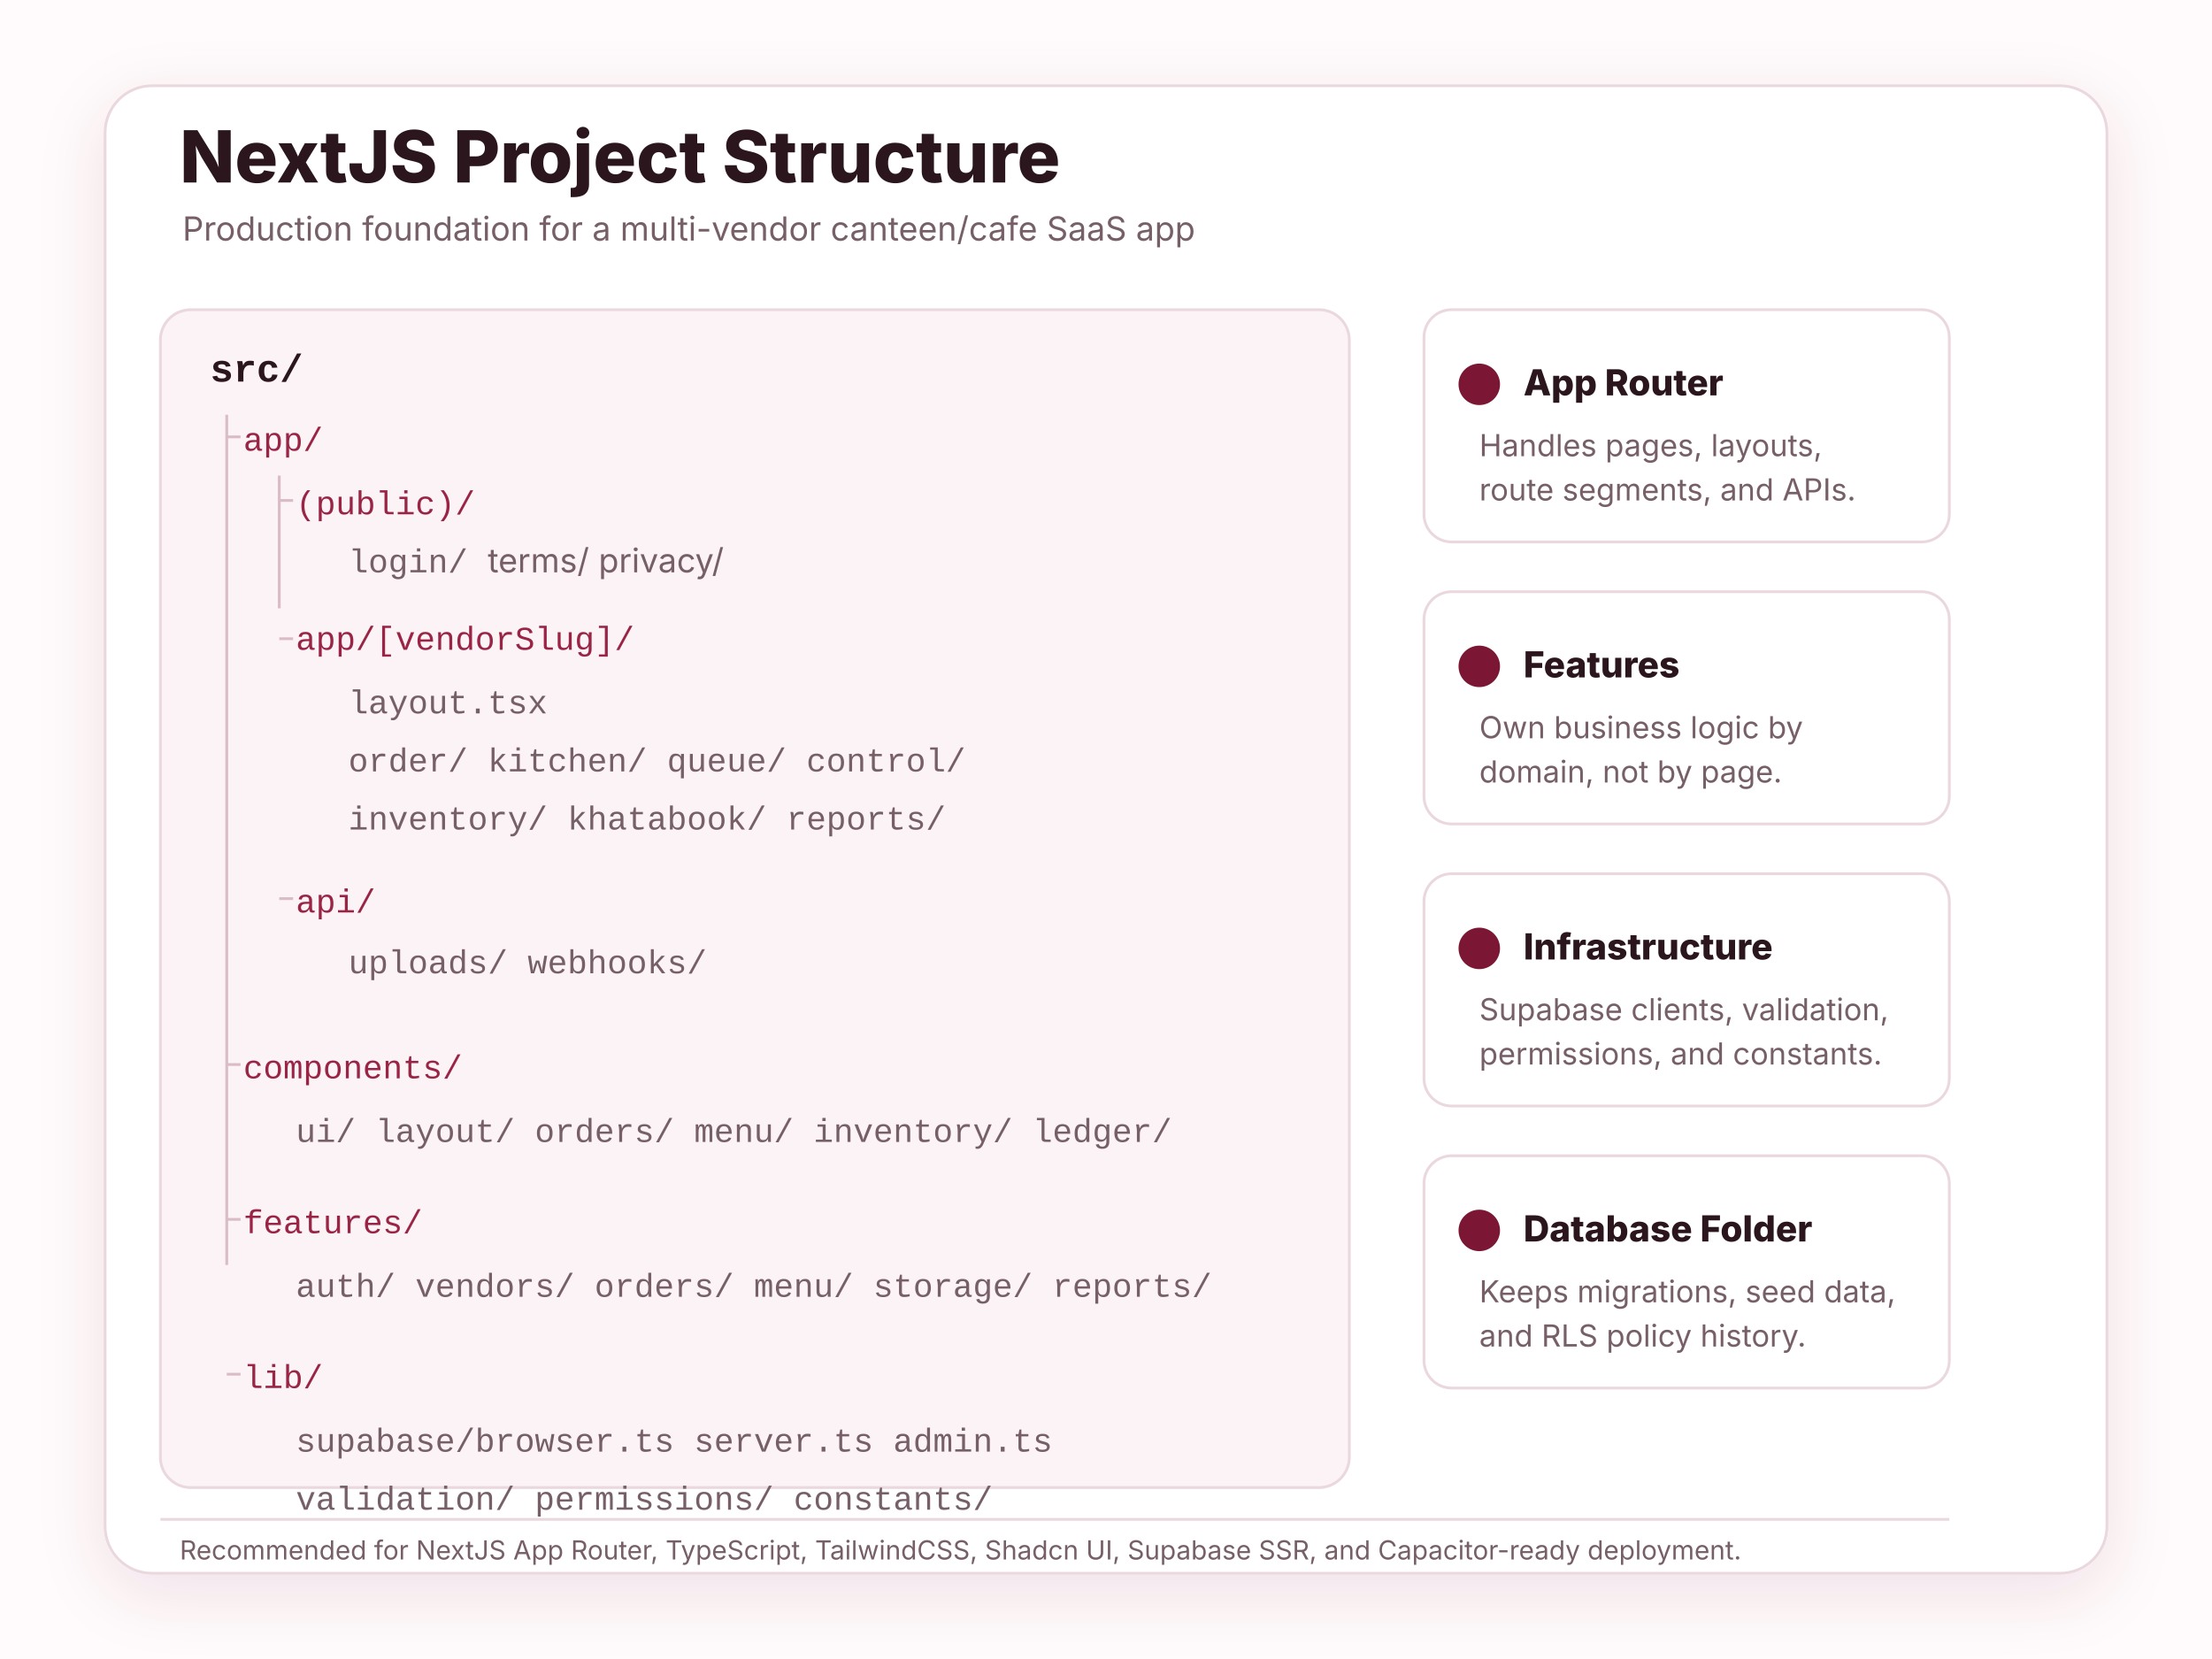
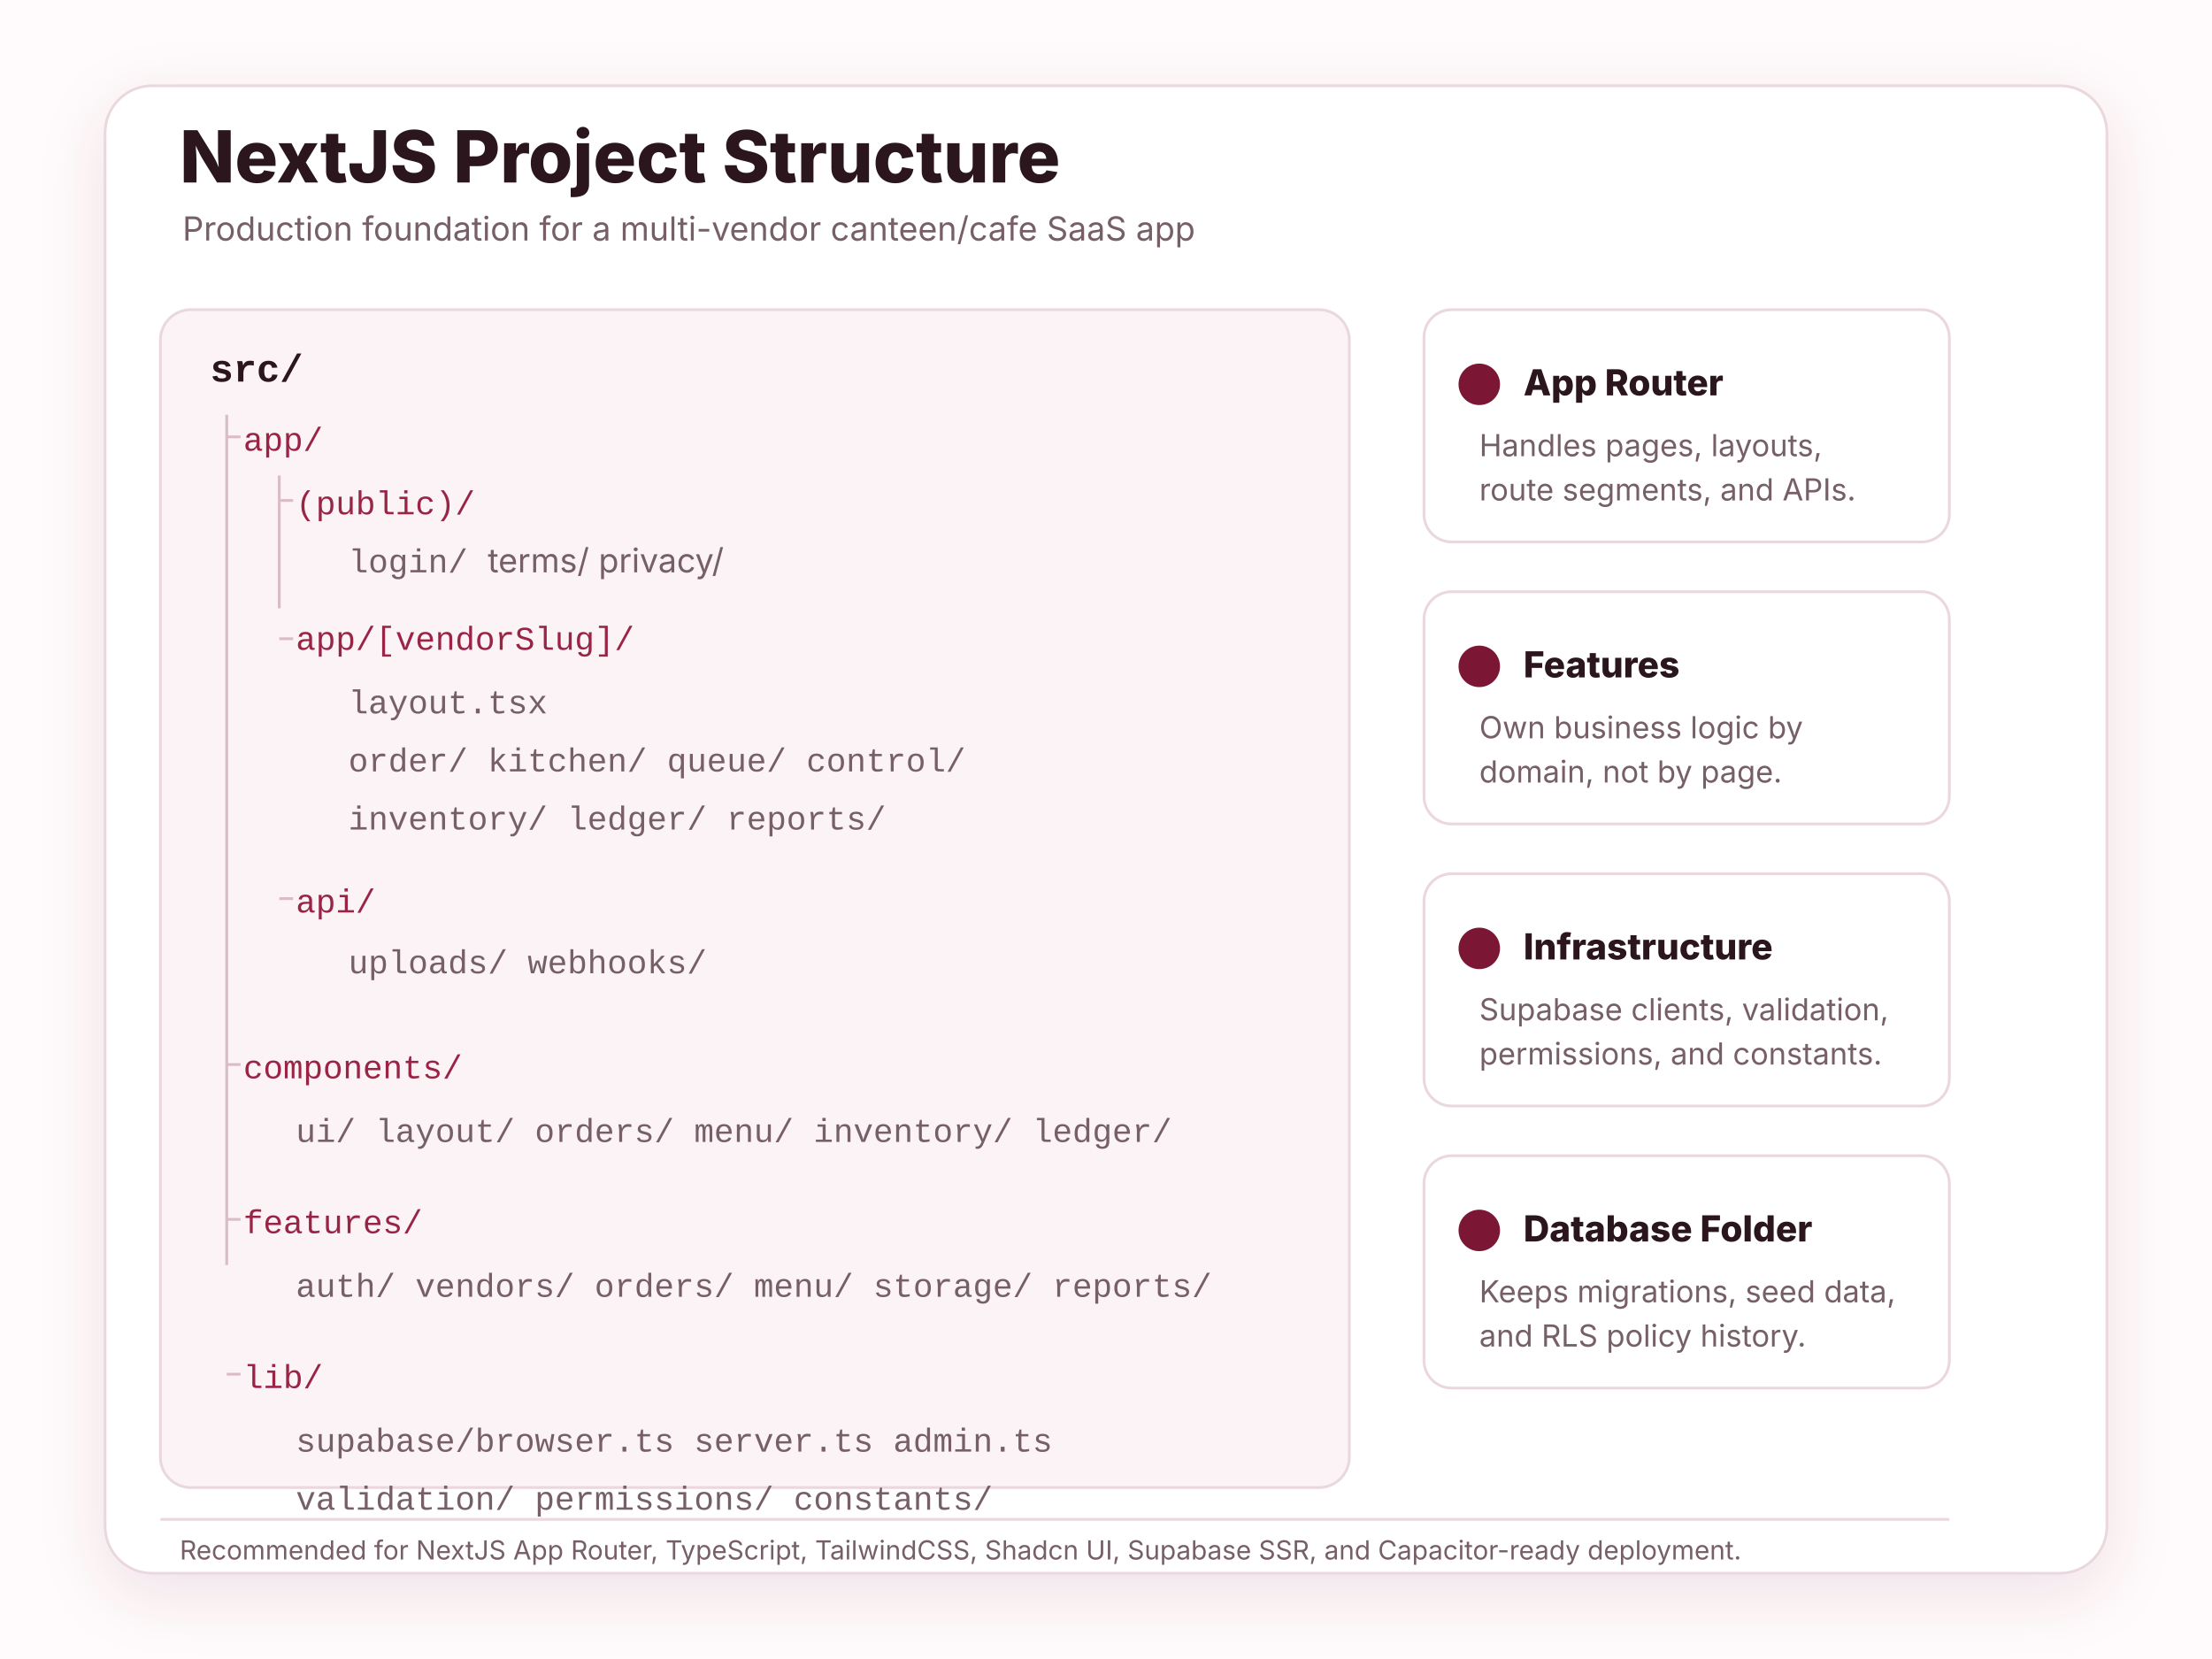
<svg xmlns="http://www.w3.org/2000/svg" width="1600" height="1200" viewBox="0 0 1600 1200" role="img" aria-labelledby="title desc">
  <defs>
    <style>
      .bg { fill: #fffafb; }
      .panel { fill: #ffffff; stroke: #ead8de; stroke-width: 2; }
      .panel-soft { fill: #fbf3f5; stroke: #ead8de; stroke-width: 2; }
      .accent { fill: #7b1734; }
      .accent-soft { fill: #f6e6eb; }
      .text { fill: #2c161d; font-family: Inter, ui-sans-serif, system-ui, -apple-system, BlinkMacSystemFont, "Segoe UI", sans-serif; }
      .muted { fill: #765f67; font-family: Inter, ui-sans-serif, system-ui, -apple-system, BlinkMacSystemFont, "Segoe UI", sans-serif; }
      .mono { fill: #2c161d; font-family: "SFMono-Regular", Consolas, "Liberation Mono", monospace; }
      .line { stroke: #d9bcc5; stroke-width: 2; fill: none; }
      .folder { fill: #9a2445; }
      .file { fill: #765f67; }
      .shadow { filter: drop-shadow(0 14px 24px rgba(92, 31, 48, 0.10)); }
    </style>
  </defs>
  <rect class="bg" width="1600" height="1200" />
  <rect x="76" y="62" width="1448" height="1076" rx="34" class="panel shadow" />
  <text x="130" y="132" class="text" font-size="52" font-weight="800">NextJS Project Structure</text>
  <text x="132" y="174" class="muted" font-size="24">Production foundation for a multi-vendor canteen/cafe SaaS app</text>
  <rect x="116" y="224" width="860" height="852" rx="22" class="panel-soft" />
  <text x="152" y="276" class="mono" font-size="28" font-weight="800">src/</text>
  <g font-size="24">
    <text x="176" y="326" class="mono">
      <tspan class="folder">app/</tspan>
    </text>
    <path d="M164 300 V915" class="line" />
    <path d="M164 316 H174" class="line" />
    <text x="214" y="372" class="mono">
      <tspan class="folder">(public)/</tspan>
    </text>
    <path d="M202 344 V440" class="line" />
    <path d="M202 362 H212" class="line" />
    <text x="252" y="414" class="mono">
      <tspan class="file">login/</tspan>
      <tspan class="muted">terms/ privacy/</tspan>
    </text>
    <text x="214" y="470" class="mono">
      <tspan class="folder">app/[vendorSlug]/</tspan>
    </text>
    <path d="M202 462 H212" class="line" />
    <text x="252" y="516" class="mono">
      <tspan class="file">layout.tsx</tspan>
    </text>
    <text x="252" y="558" class="mono">
      <tspan class="file">order/</tspan>
      <tspan class="file">kitchen/</tspan>
      <tspan class="file">queue/</tspan>
      <tspan class="file">control/</tspan>
    </text>
    <text x="252" y="600" class="mono">
      <tspan class="file">inventory/</tspan>
-       <tspan class="file">khatabook/</tspan>
+       <tspan class="file">ledger/</tspan>
      <tspan class="file">reports/</tspan>
    </text>
    <text x="214" y="660" class="mono">
      <tspan class="folder">api/</tspan>
    </text>
    <path d="M202 650 H212" class="line" />
    <text x="252" y="704" class="mono">
      <tspan class="file">uploads/</tspan>
      <tspan class="file">webhooks/</tspan>
    </text>
    <text x="176" y="780" class="mono">
      <tspan class="folder">components/</tspan>
    </text>
    <path d="M164 770 H174" class="line" />
    <text x="214" y="826" class="mono">
      <tspan class="file">ui/</tspan>
      <tspan class="file">layout/</tspan>
      <tspan class="file">orders/</tspan>
      <tspan class="file">menu/</tspan>
      <tspan class="file">inventory/</tspan>
      <tspan class="file">ledger/</tspan>
    </text>
    <text x="176" y="892" class="mono">
      <tspan class="folder">features/</tspan>
    </text>
    <path d="M164 882 H174" class="line" />
    <text x="214" y="938" class="mono">
      <tspan class="file">auth/</tspan>
      <tspan class="file">vendors/</tspan>
      <tspan class="file">orders/</tspan>
      <tspan class="file">menu/</tspan>
      <tspan class="file">storage/</tspan>
      <tspan class="file">reports/</tspan>
    </text>
    <text x="176" y="1004" class="mono">
      <tspan class="folder">lib/</tspan>
    </text>
    <path d="M164 994 H174" class="line" />
    <text x="214" y="1050" class="mono">
      <tspan class="file">supabase/browser.ts</tspan>
      <tspan class="file">server.ts</tspan>
      <tspan class="file">admin.ts</tspan>
    </text>
    <text x="214" y="1092" class="mono">
      <tspan class="file">validation/</tspan>
      <tspan class="file">permissions/</tspan>
      <tspan class="file">constants/</tspan>
    </text>
  </g>
  <rect x="1030" y="224" width="380" height="168" rx="20" class="panel" />
  <circle cx="1070" cy="278" r="15" class="accent" />
  <text x="1102" y="286" class="text" font-size="26" font-weight="800">App Router</text>
  <text x="1070" y="330" class="muted" font-size="22">Handles pages, layouts,</text>
  <text x="1070" y="362" class="muted" font-size="22">route segments, and APIs.</text>
  <rect x="1030" y="428" width="380" height="168" rx="20" class="panel" />
  <circle cx="1070" cy="482" r="15" class="accent" />
  <text x="1102" y="490" class="text" font-size="26" font-weight="800">Features</text>
  <text x="1070" y="534" class="muted" font-size="22">Own business logic by</text>
  <text x="1070" y="566" class="muted" font-size="22">domain, not by page.</text>
  <rect x="1030" y="632" width="380" height="168" rx="20" class="panel" />
  <circle cx="1070" cy="686" r="15" class="accent" />
  <text x="1102" y="694" class="text" font-size="26" font-weight="800">Infrastructure</text>
  <text x="1070" y="738" class="muted" font-size="22">Supabase clients, validation,</text>
  <text x="1070" y="770" class="muted" font-size="22">permissions, and constants.</text>
  <rect x="1030" y="836" width="380" height="168" rx="20" class="panel" />
  <circle cx="1070" cy="890" r="15" class="accent" />
  <text x="1102" y="898" class="text" font-size="26" font-weight="800">Database Folder</text>
  <text x="1070" y="942" class="muted" font-size="22">Keeps migrations, seed data,</text>
  <text x="1070" y="974" class="muted" font-size="22">and RLS policy history.</text>
  <rect x="116" y="1098" width="1294" height="2" fill="#ead8de" />
  <text x="130" y="1128" class="muted" font-size="19">Recommended for NextJS App Router, TypeScript, TailwindCSS, Shadcn UI, Supabase SSR, and Capacitor-ready deployment.</text>
</svg>
